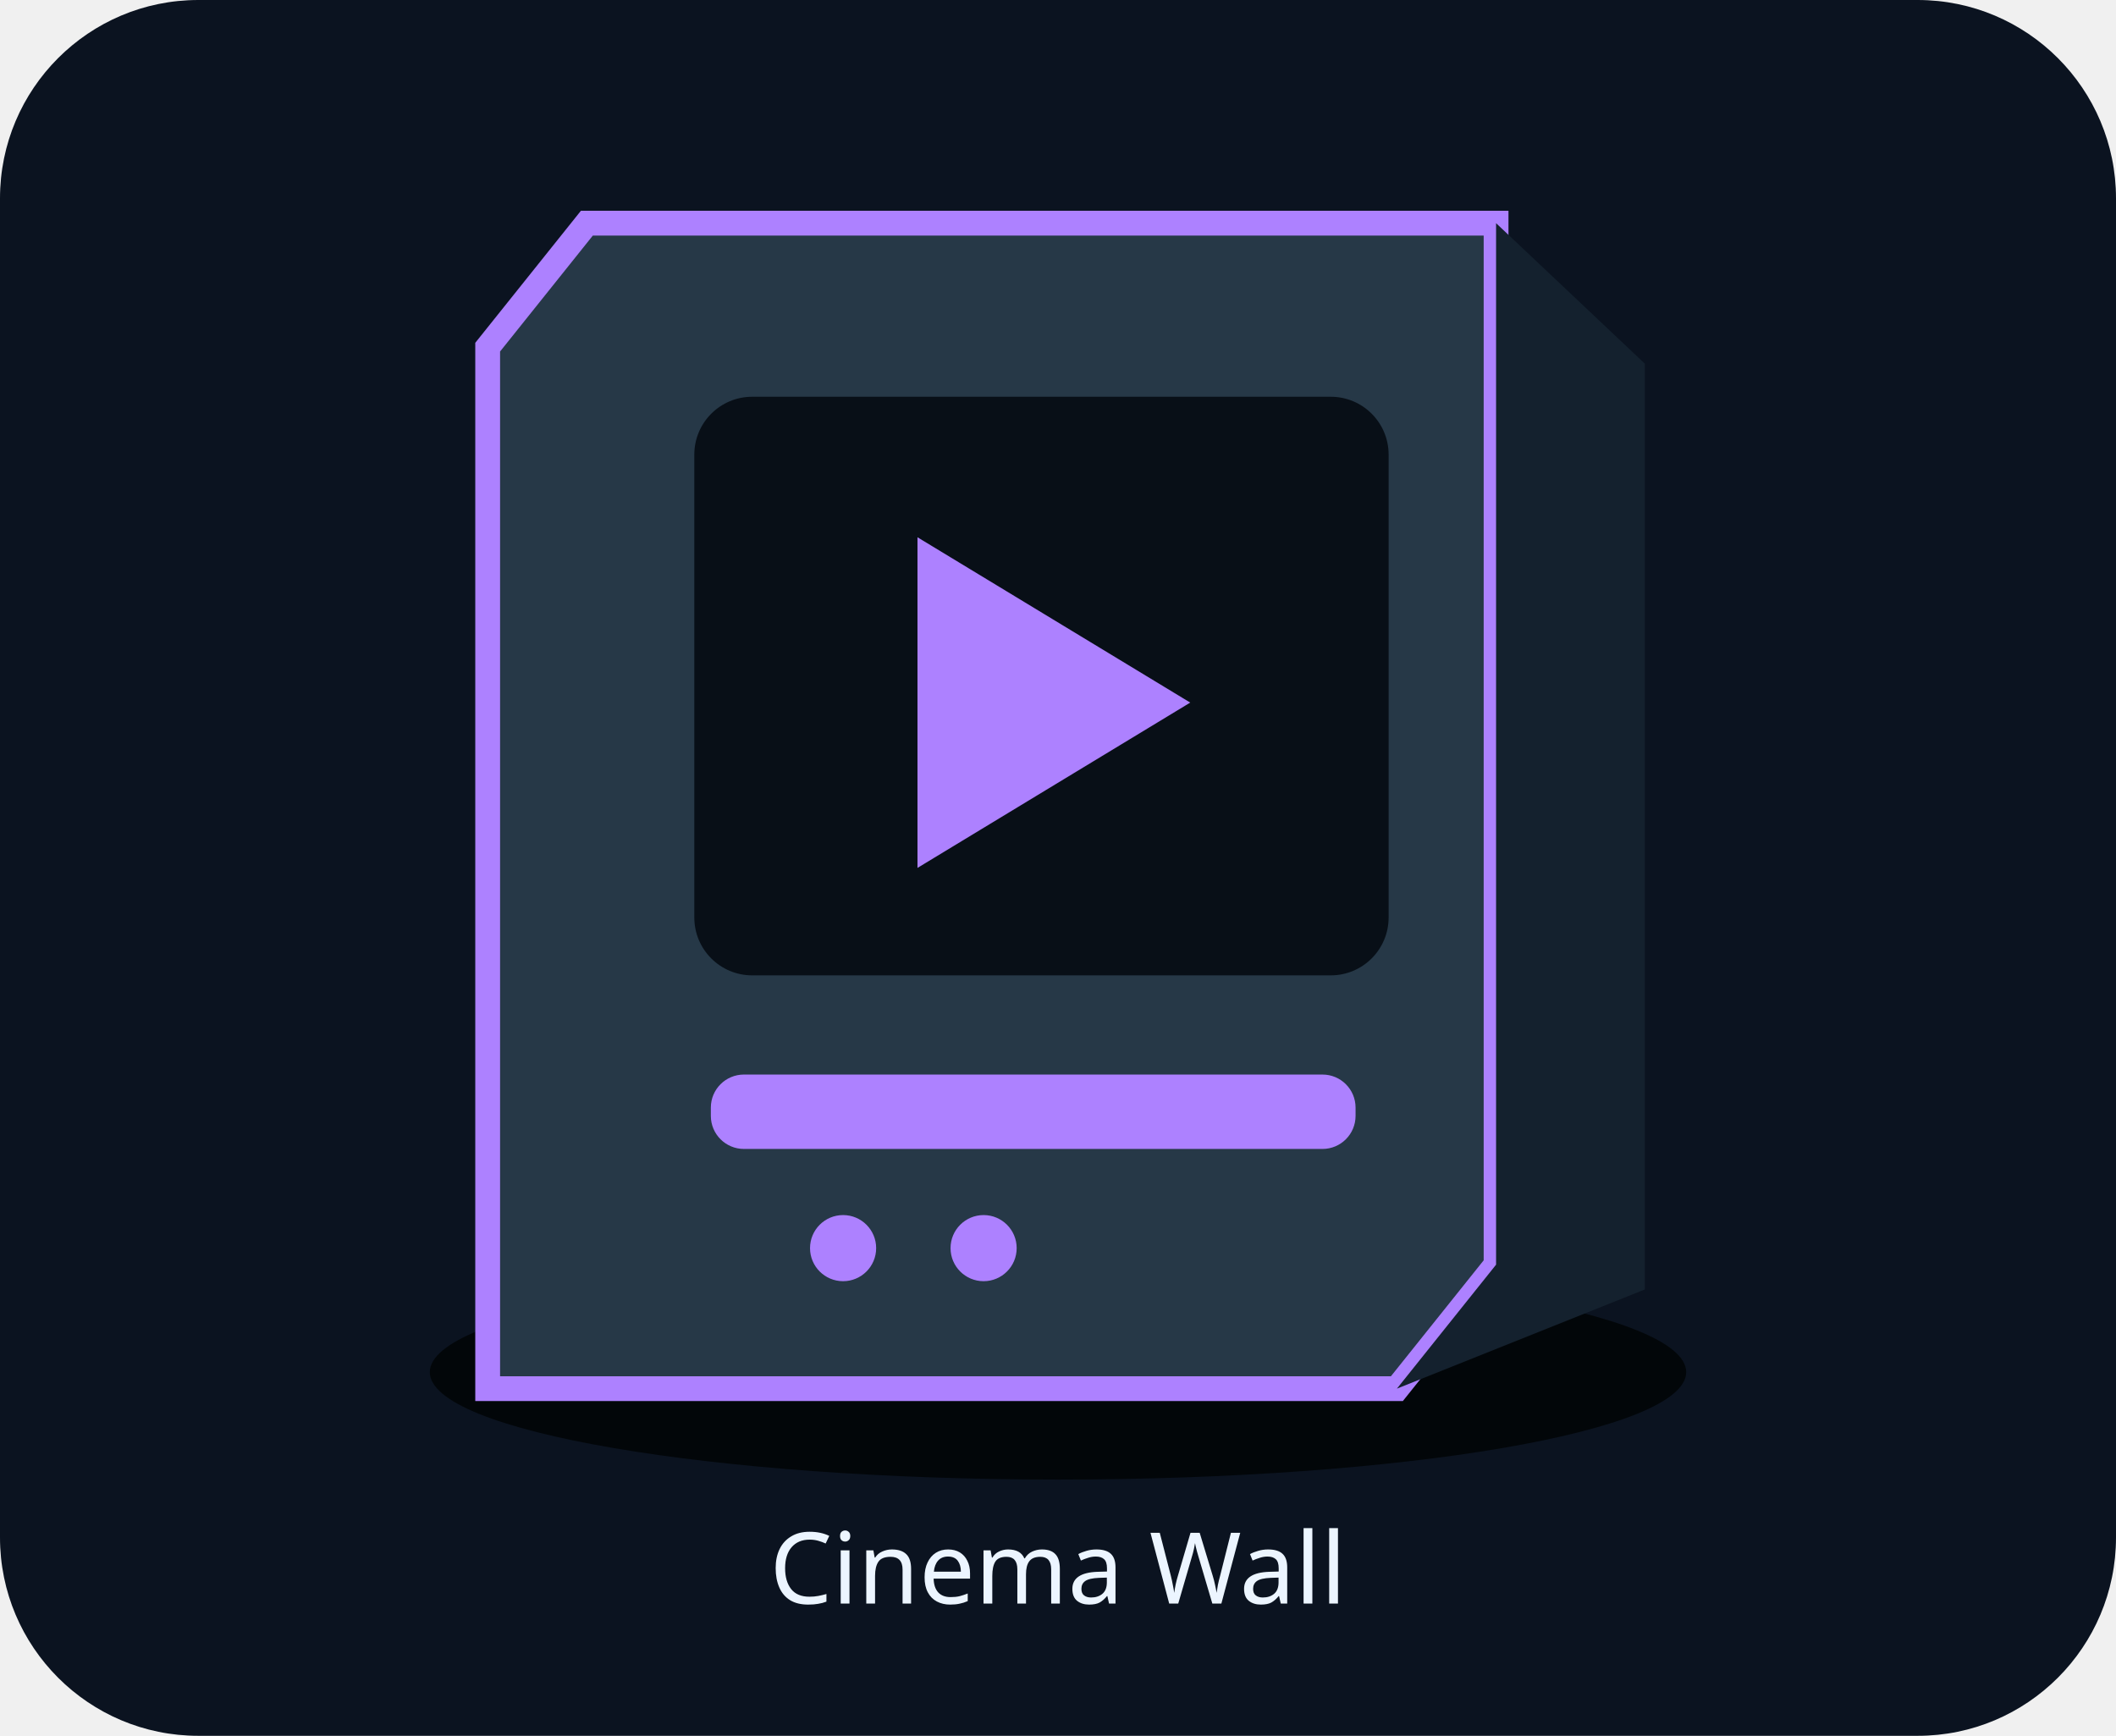
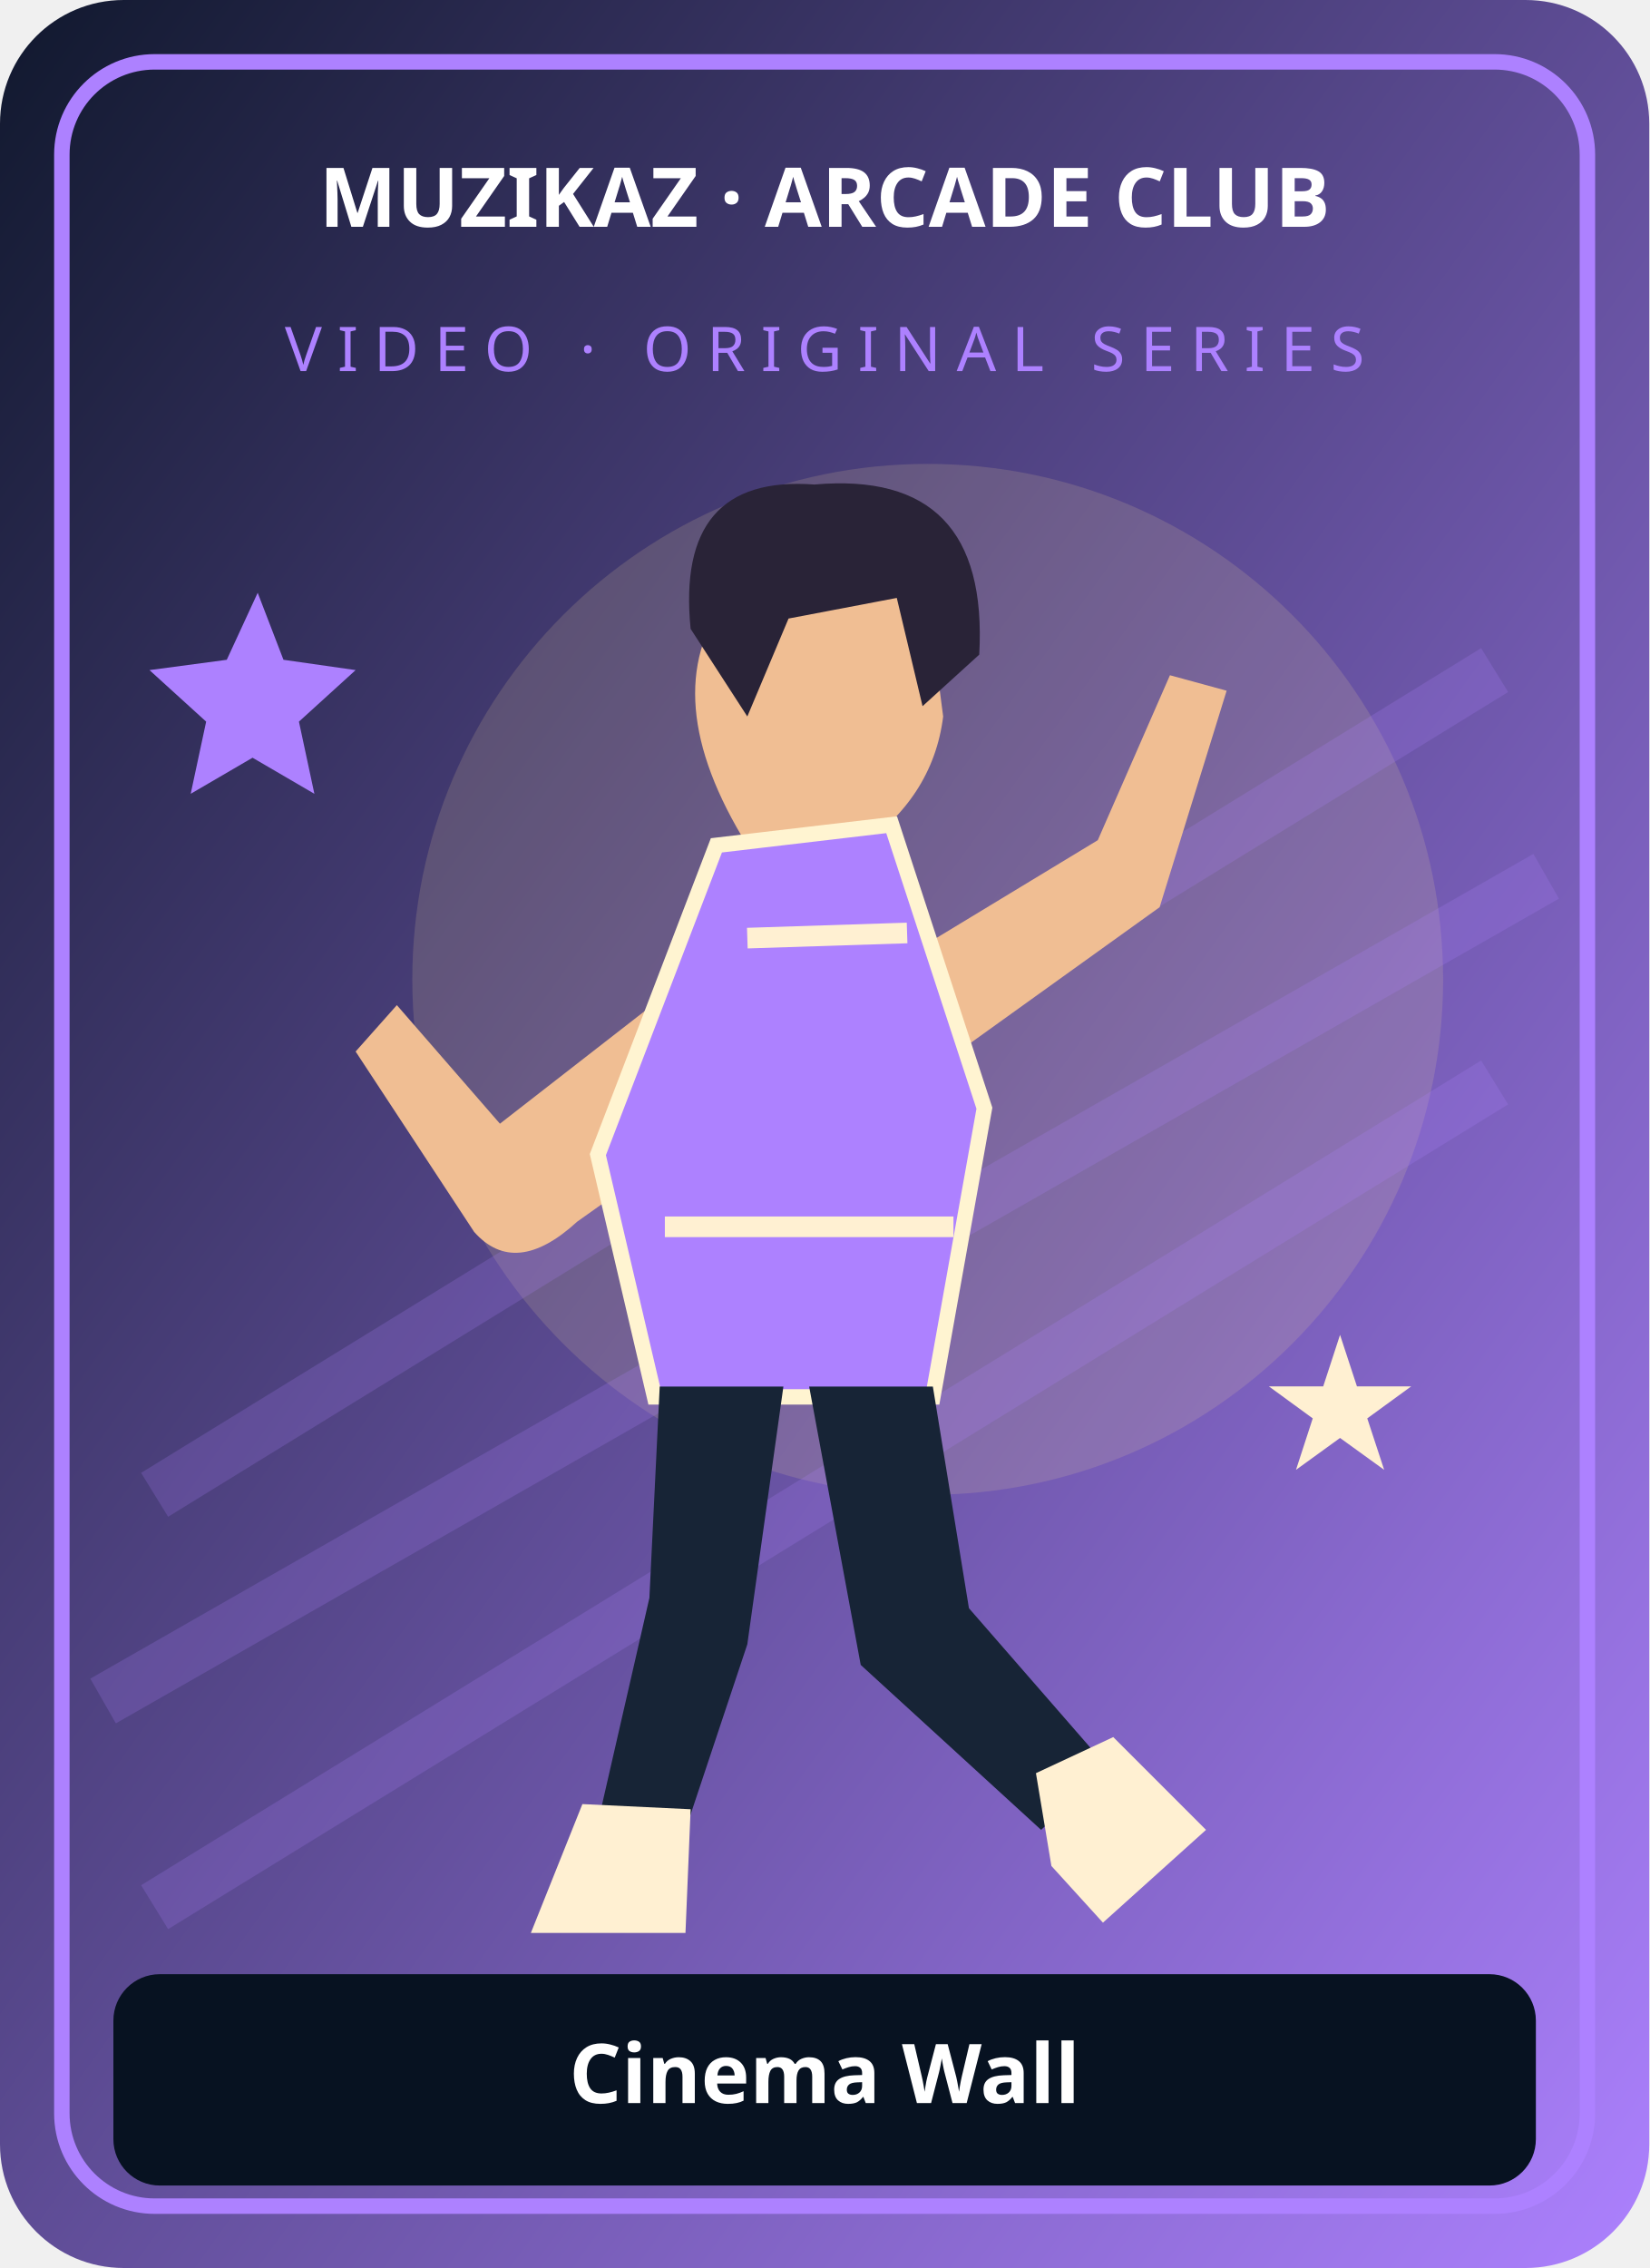
- <svg xmlns="http://www.w3.org/2000/svg" viewBox="0 0 256 210" role="img" aria-labelledby="title desc">
-   <rect width="256" height="210" rx="24" fill="#0b1320" />
-   <ellipse cx="128" cy="166" rx="76" ry="13" fill="#020609" />
-   <path d="M71 27h110v126l-12 15H59V42z" fill="#263847" stroke="#ad81ff" stroke-width="3" />
-   <path d="m181 27 18 17v112l-30 12 12-15z" fill="#14212e" />
-   <rect x="84" y="48" width="84" height="70" rx="7" fill="#080f17" />
-   <path d="m111 65 33 20-33 20z" fill="#ad81ff" />
-   <rect x="86" y="130" width="78" height="9" rx="4" fill="#ad81ff" />
-   <circle cx="102" cy="151" r="4" fill="#ad81ff" />
-   <circle cx="119" cy="151" r="4" fill="#ad81ff" />
-   <text x="128" y="194" text-anchor="middle" font-size="12" font-family="sans-serif" fill="#ecf5ff">Cinema Wall</text>
+ <svg xmlns="http://www.w3.org/2000/svg" viewBox="0 0 320 440" role="img" aria-label="Cinema Wall retro pin-up poster">
+   <defs>
+     <linearGradient id="bg" x2="1" y2="1">
+       <stop stop-color="#10182d" />
+       <stop offset="1" stop-color="#ad81ff" />
+     </linearGradient>
+   </defs>
+   <rect width="320" height="440" rx="24" fill="url(#bg)" />
+   <rect x="12" y="12" width="296" height="416" rx="18" fill="none" stroke="#ad81ff" stroke-width="3" />
+   <circle cx="180" cy="190" r="100" fill="#f5d699" opacity=".16" />
+   <path d="M30 290L290 130M20 330L300 170M30 370L290 210" stroke="#ad81ff" opacity=".2" stroke-width="10" />
+   <text x="160" y="44" text-anchor="middle" fill="#fff" font-family="sans-serif" font-size="16" font-weight="900">MUZIKAZ · ARCADE CLUB</text>
+   <text x="160" y="72" text-anchor="middle" fill="#ad81ff" font-family="sans-serif" font-size="12" letter-spacing="3">VIDEO · ORIGINAL SERIES</text>
+   <g fill="#f0be93">
+     <path d="M145 164Q127 135 141 116Q161 92 180 116L183 139Q181 155 166 165Z" />
+     <path d="M133 190L97 218L77 195L69 204L92 239Q100 248 112 237L143 215Z" />
+     <path d="M180 183L213 163L227 131L238 134L225 176L186 204Z" />
+   </g>
+   <path d="M134 122Q131 92 158 94Q192 91 190 127L179 137L174 116L153 120L145 139Z" fill="#292337" />
+   <path d="M139 164L173 160L191 215L181 271L127 271L116 224Z" fill="#ad81ff" stroke="#fff4d1" stroke-width="3" />
+   <path d="M128 269L152 269L145 319L132 358L115 358L126 310Z M157 269L181 269L188 312L215 343L202 355L167 323Z" fill="#172436" />
+   <path d="M113 350L134 351L133 375L103 375Z M201 344L216 337L234 355L214 373L204 362Z" fill="#fff0d2" />
+   <path d="M145 182L176 181M129 238L185 238" stroke="#fff0d2" stroke-width="4" />
+   <path d="M50 115L55 128L69 130L58 140L61 154L49 147L37 154L40 140L29 130L44 128Z" fill="#ad81ff" />
+   <text x="260" y="285" text-anchor="middle" fill="#fff0d2" font-family="sans-serif" font-size="36">★</text>
+   <rect x="22" y="383" width="276" height="41" rx="9" fill="#071221" />
+   <text x="160" y="408" text-anchor="middle" fill="#fff" font-family="sans-serif" font-size="16" font-weight="800" textLength="250" lengthAdjust="spacingAndGlyphs">Cinema Wall</text>
</svg>
